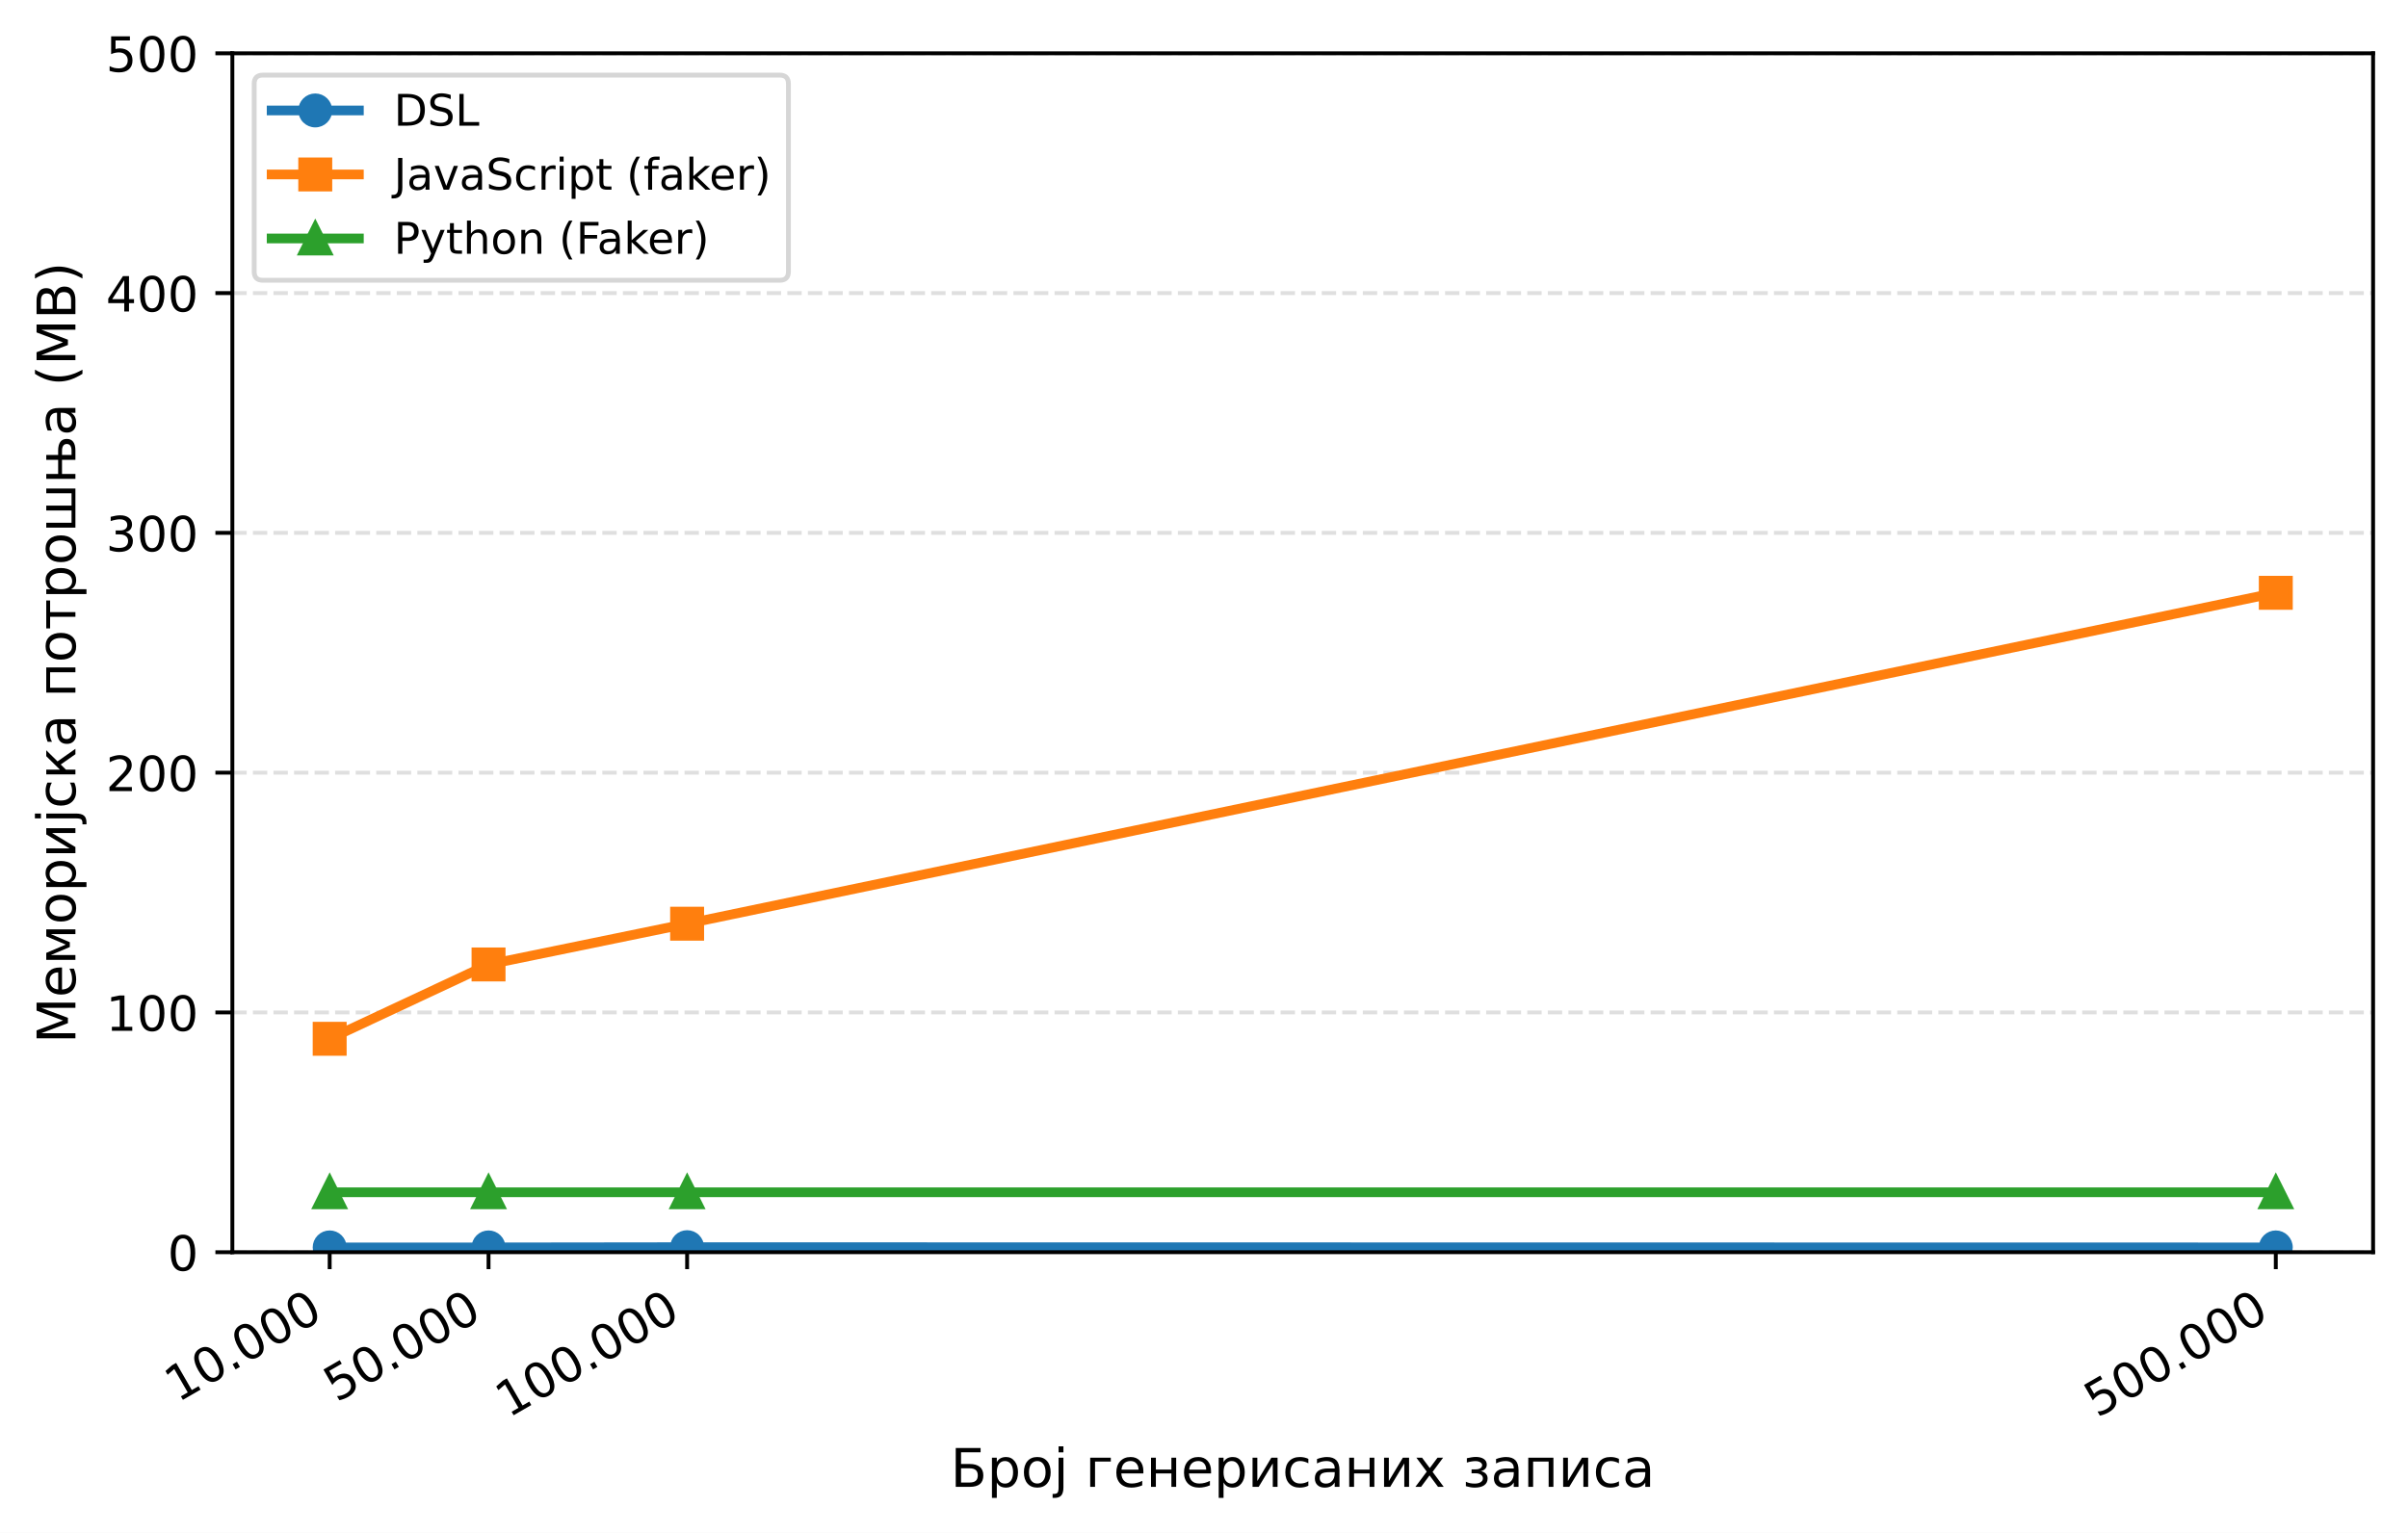
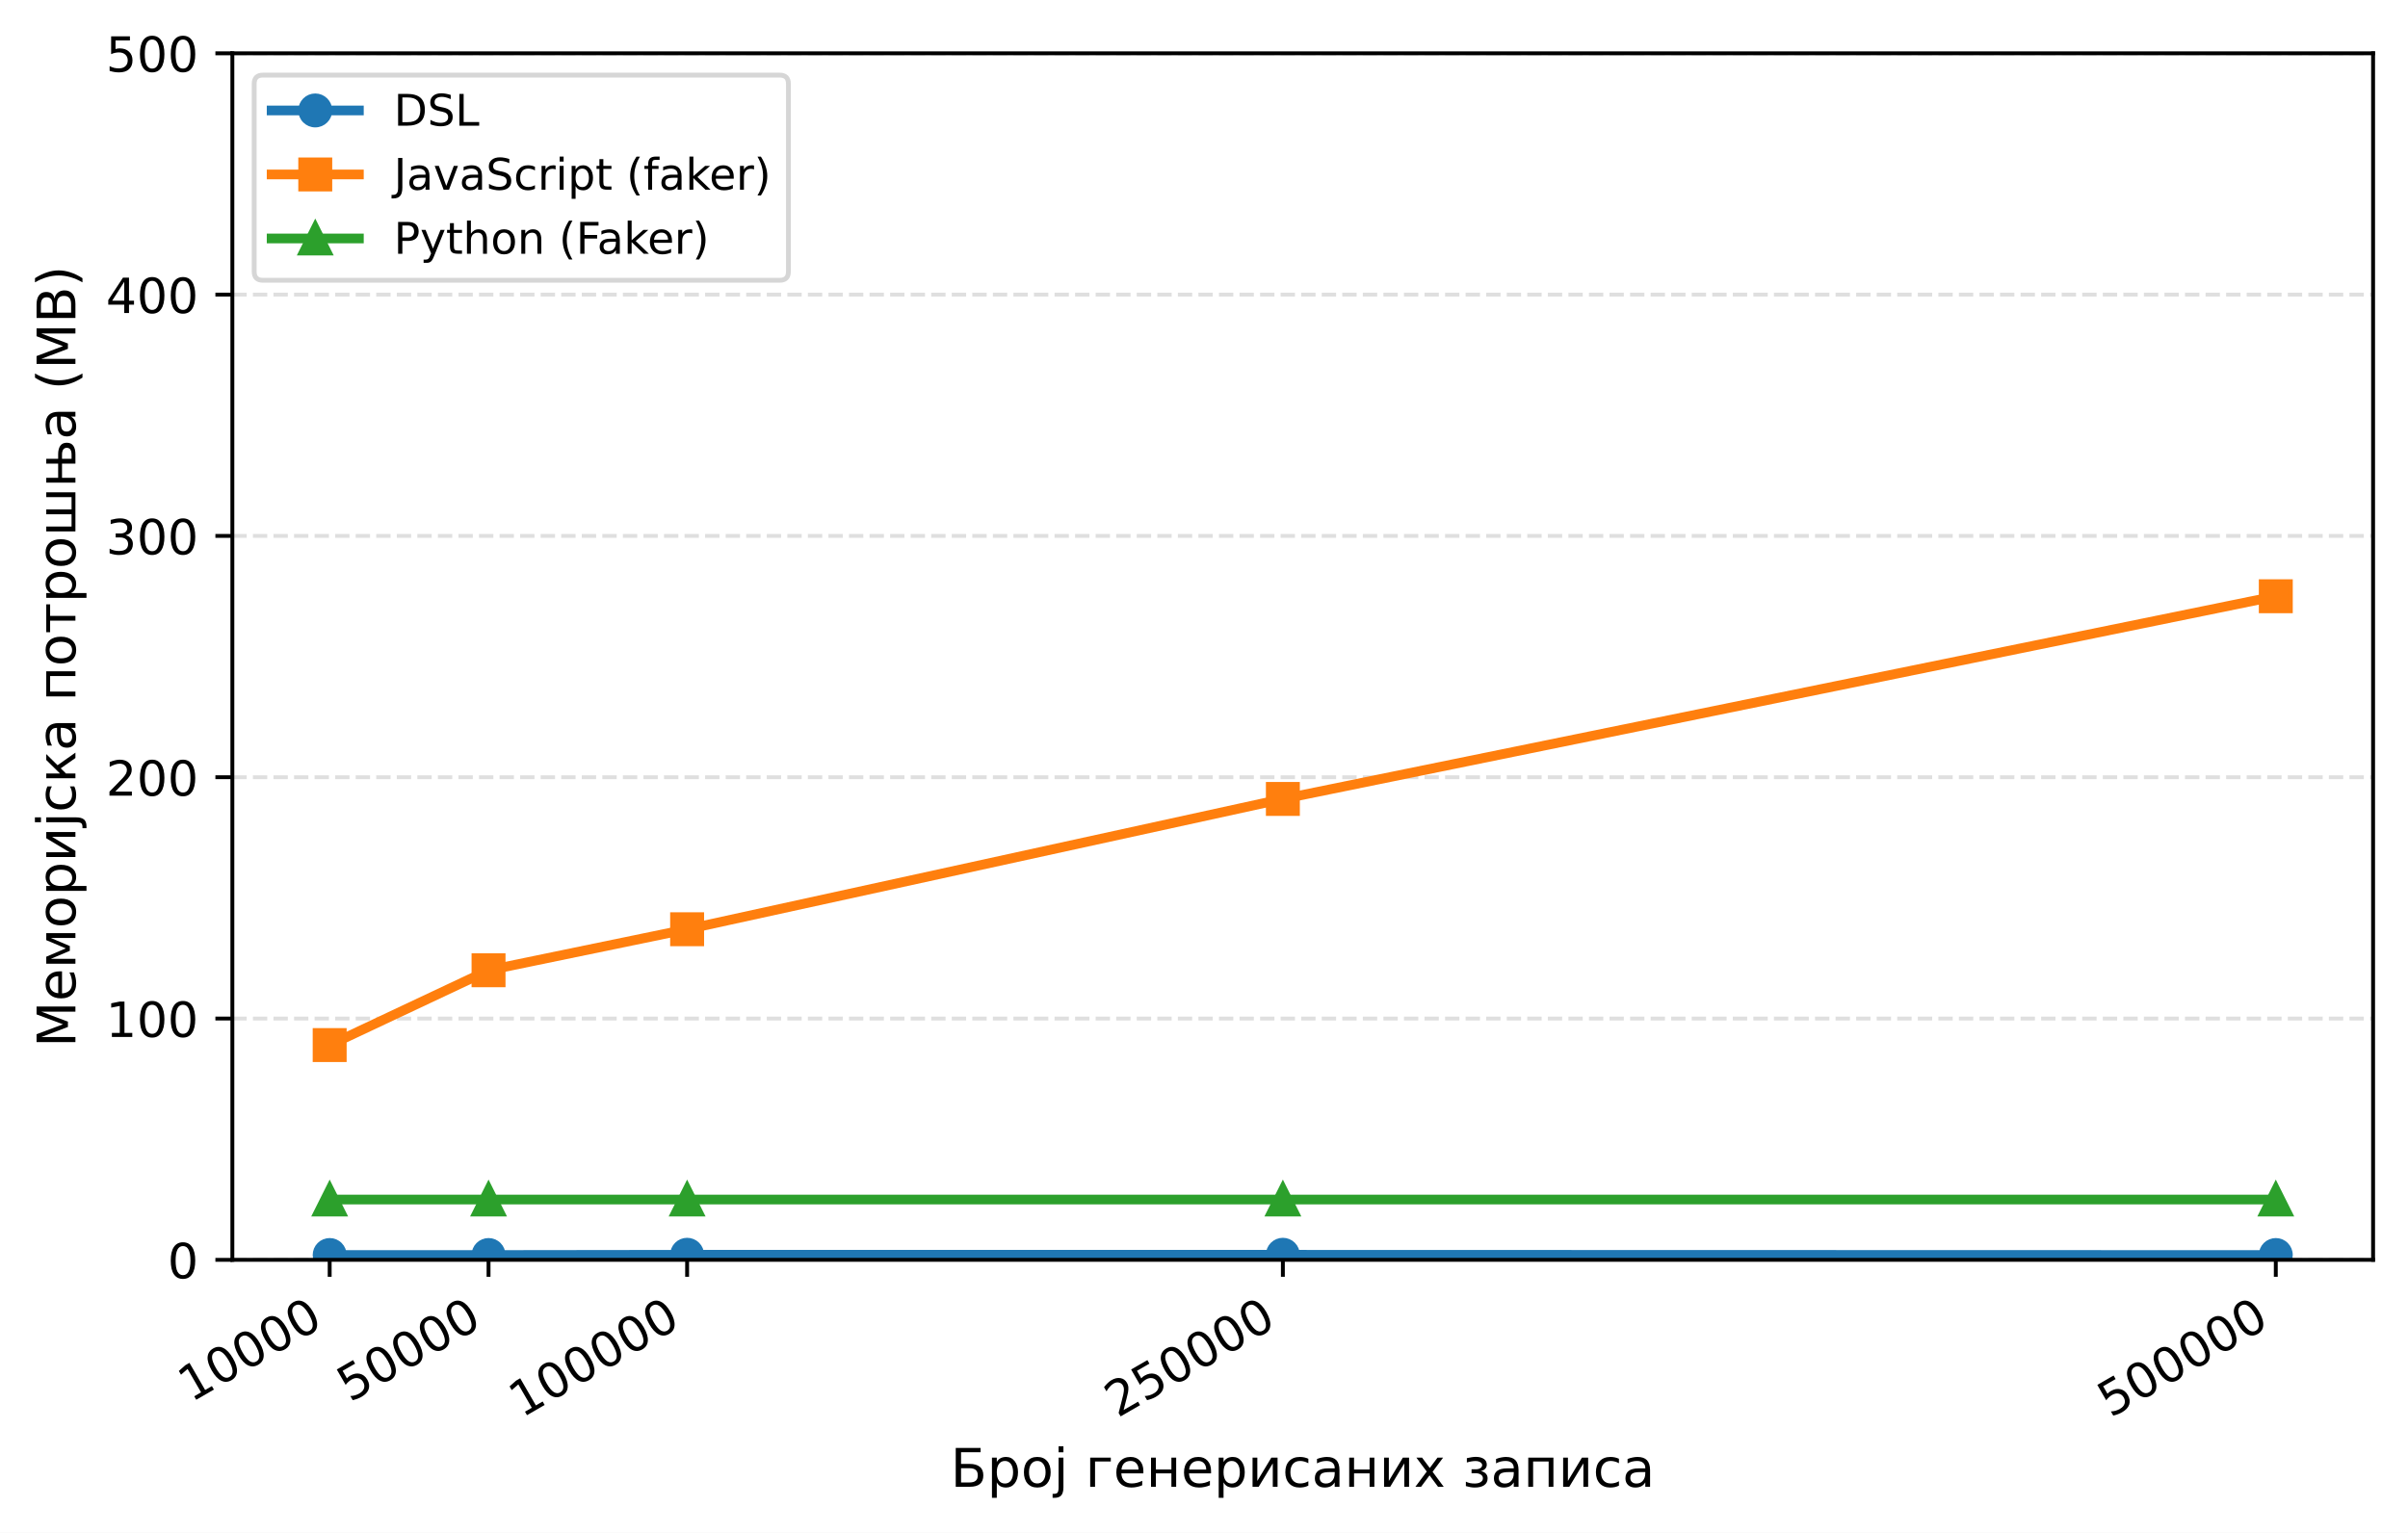
- <svg xmlns="http://www.w3.org/2000/svg" xmlns:xlink="http://www.w3.org/1999/xlink" width="496.732pt" height="316.282pt" viewBox="0 0 496.732 316.282" version="1.1">
+ <svg xmlns="http://www.w3.org/2000/svg" xmlns:xlink="http://www.w3.org/1999/xlink" width="496.732pt" height="316.268pt" viewBox="0 0 496.732 316.268" version="1.1">
  <defs>
    <style type="text/css">*{stroke-linejoin: round; stroke-linecap: butt}</style>
  </defs>
  <g id="figure_1">
    <g id="patch_1">
-       <path d="M 0 316.282  L 496.732 316.282  L 496.732 0  L 0 0  z " style="fill: #ffffff" />
+       <path d="M 0 316.268  L 496.732 316.268  L 496.732 0  L 0 0  z " style="fill: #ffffff" />
    </g>
    <g id="axes_1">
      <g id="patch_2">
-         <path d="M 47.933 258.378  L 489.532 258.378  L 489.532 10.999  L 47.933 10.999  z " style="fill: #ffffff" />
+         <path d="M 47.933 259.953  L 489.532 259.953  L 489.532 10.999  L 47.933 10.999  z " style="fill: #ffffff" />
      </g>
      <g id="matplotlib.axis_1">
        <g id="xtick_1">
          <g id="line2d_1">
            <defs>
-               <path id="m4bb132242c" d="M 0 0  L 0 3.5  " style="stroke: #000000; stroke-width: 0.8" />
+               <path id="mae38b523e9" d="M 0 0  L 0 3.5  " style="stroke: #000000; stroke-width: 0.8" />
            </defs>
            <g>
-               <use xlink:href="#m4bb132242c" x="68.006" y="258.378" style="stroke: #000000; stroke-width: 0.8" />
+               <use xlink:href="#mae38b523e9" x="68.006" y="259.953" style="stroke: #000000; stroke-width: 0.8" />
            </g>
          </g>
          <g id="text_1">
-             <text style="font-size: 10px; font-family: 'DejaVu Sans'" transform="translate(36.66349 289.4542) rotate(-30)">10.000</text>
+             <text style="font-size: 10px; font-family: 'DejaVu Sans'" transform="translate(39.41583 289.4401) rotate(-30)">10000</text>
          </g>
        </g>
        <g id="xtick_2">
          <g id="line2d_2">
            <g>
-               <use xlink:href="#m4bb132242c" x="100.778" y="258.378" style="stroke: #000000; stroke-width: 0.8" />
+               <use xlink:href="#mae38b523e9" x="100.778" y="259.953" style="stroke: #000000; stroke-width: 0.8" />
            </g>
          </g>
          <g id="text_2">
-             <text style="font-size: 10px; font-family: 'DejaVu Sans'" transform="translate(69.4352 289.4542) rotate(-30)">50.000</text>
+             <text style="font-size: 10px; font-family: 'DejaVu Sans'" transform="translate(72.18754 289.4401) rotate(-30)">50000</text>
          </g>
        </g>
        <g id="xtick_3">
          <g id="line2d_3">
            <g>
-               <use xlink:href="#m4bb132242c" x="141.742" y="258.378" style="stroke: #000000; stroke-width: 0.8" />
+               <use xlink:href="#mae38b523e9" x="141.742" y="259.953" style="stroke: #000000; stroke-width: 0.8" />
            </g>
          </g>
          <g id="text_3">
-             <text style="font-size: 10px; font-family: 'DejaVu Sans'" transform="translate(104.8897 292.6354) rotate(-30)">100.000</text>
+             <text style="font-size: 10px; font-family: 'DejaVu Sans'" transform="translate(107.6421 292.6214) rotate(-30)">100000</text>
          </g>
        </g>
        <g id="xtick_4">
          <g id="line2d_4">
            <g>
-               <use xlink:href="#m4bb132242c" x="469.46" y="258.378" style="stroke: #000000; stroke-width: 0.8" />
+               <use xlink:href="#mae38b523e9" x="264.636" y="259.953" style="stroke: #000000; stroke-width: 0.8" />
            </g>
          </g>
          <g id="text_4">
-             <text style="font-size: 10px; font-family: 'DejaVu Sans'" transform="translate(432.6068 292.6354) rotate(-30)">500.000</text>
-           </g>
-         </g>
-         <g id="text_5">
-           <text style="font-size: 11px; font-family: 'DejaVu Sans'; text-anchor: middle" x="268.733" y="306.795" transform="rotate(-0 268.7328 306.7948)">Број генерисаних записа</text>
+             <text style="font-size: 10px; font-family: 'DejaVu Sans'" transform="translate(230.536 292.6214) rotate(-30)">250000</text>
+           </g>
+         </g>
+         <g id="xtick_5">
+           <g id="line2d_5">
+             <g>
+               <use xlink:href="#mae38b523e9" x="469.46" y="259.953" style="stroke: #000000; stroke-width: 0.8" />
+             </g>
+           </g>
+           <g id="text_5">
+             <text style="font-size: 10px; font-family: 'DejaVu Sans'" transform="translate(435.3592 292.6214) rotate(-30)">500000</text>
+           </g>
+         </g>
+         <g id="text_6">
+           <text style="font-size: 11px; font-family: 'DejaVu Sans'; text-anchor: middle" x="268.733" y="306.781" transform="rotate(-0 268.7328 306.7807)">Број генерисаних записа</text>
        </g>
      </g>
      <g id="matplotlib.axis_2">
        <g id="ytick_1">
-           <g id="line2d_5">
-             <path d="M 47.933 258.378  L 489.532 258.378  " clip-path="url(#p1d17400a27)" style="fill: none; stroke-dasharray: 2.96,1.28; stroke-dashoffset: 0; stroke: #b0b0b0; stroke-opacity: 0.4; stroke-width: 0.8" />
-           </g>
          <g id="line2d_6">
+             <path d="M 47.933 259.953  L 489.532 259.953  " clip-path="url(#pb2643b35f8)" style="fill: none; stroke-dasharray: 2.96,1.28; stroke-dashoffset: 0; stroke: #b0b0b0; stroke-opacity: 0.4; stroke-width: 0.8" />
+           </g>
+           <g id="line2d_7">
            <defs>
-               <path id="m1cd2b9d901" d="M 0 0  L -3.5 0  " style="stroke: #000000; stroke-width: 0.8" />
+               <path id="m58fb4952c6" d="M 0 0  L -3.5 0  " style="stroke: #000000; stroke-width: 0.8" />
            </defs>
            <g>
-               <use xlink:href="#m1cd2b9d901" x="47.933" y="258.378" style="stroke: #000000; stroke-width: 0.8" />
-             </g>
-           </g>
-           <g id="text_6">
-             <text style="font-size: 10px; font-family: 'DejaVu Sans'; text-anchor: end" x="40.933" y="262.178" transform="rotate(-0 40.93344 262.1777)">0</text>
+               <use xlink:href="#m58fb4952c6" x="47.933" y="259.953" style="stroke: #000000; stroke-width: 0.8" />
+             </g>
+           </g>
+           <g id="text_7">
+             <text style="font-size: 10px; font-family: 'DejaVu Sans'; text-anchor: end" x="40.933" y="263.753" transform="rotate(-0 40.93344 263.7527)">0</text>
          </g>
        </g>
        <g id="ytick_2">
-           <g id="line2d_7">
-             <path d="M 47.933 208.903  L 489.532 208.903  " clip-path="url(#p1d17400a27)" style="fill: none; stroke-dasharray: 2.96,1.28; stroke-dashoffset: 0; stroke: #b0b0b0; stroke-opacity: 0.4; stroke-width: 0.8" />
-           </g>
          <g id="line2d_8">
-             <g>
-               <use xlink:href="#m1cd2b9d901" x="47.933" y="208.903" style="stroke: #000000; stroke-width: 0.8" />
-             </g>
-           </g>
-           <g id="text_7">
-             <text style="font-size: 10px; font-family: 'DejaVu Sans'; text-anchor: end" x="40.933" y="212.702" transform="rotate(-0 40.93344 212.7018)">100</text>
+             <path d="M 47.933 210.163  L 489.532 210.163  " clip-path="url(#pb2643b35f8)" style="fill: none; stroke-dasharray: 2.96,1.28; stroke-dashoffset: 0; stroke: #b0b0b0; stroke-opacity: 0.4; stroke-width: 0.8" />
+           </g>
+           <g id="line2d_9">
+             <g>
+               <use xlink:href="#m58fb4952c6" x="47.933" y="210.163" style="stroke: #000000; stroke-width: 0.8" />
+             </g>
+           </g>
+           <g id="text_8">
+             <text style="font-size: 10px; font-family: 'DejaVu Sans'; text-anchor: end" x="40.933" y="213.962" transform="rotate(-0 40.93344 213.9618)">100</text>
          </g>
        </g>
        <g id="ytick_3">
-           <g id="line2d_9">
-             <path d="M 47.933 159.427  L 489.532 159.427  " clip-path="url(#p1d17400a27)" style="fill: none; stroke-dasharray: 2.96,1.28; stroke-dashoffset: 0; stroke: #b0b0b0; stroke-opacity: 0.4; stroke-width: 0.8" />
-           </g>
          <g id="line2d_10">
-             <g>
-               <use xlink:href="#m1cd2b9d901" x="47.933" y="159.427" style="stroke: #000000; stroke-width: 0.8" />
-             </g>
-           </g>
-           <g id="text_8">
-             <text style="font-size: 10px; font-family: 'DejaVu Sans'; text-anchor: end" x="40.933" y="163.226" transform="rotate(-0 40.93344 163.226)">200</text>
+             <path d="M 47.933 160.372  L 489.532 160.372  " clip-path="url(#pb2643b35f8)" style="fill: none; stroke-dasharray: 2.96,1.28; stroke-dashoffset: 0; stroke: #b0b0b0; stroke-opacity: 0.4; stroke-width: 0.8" />
+           </g>
+           <g id="line2d_11">
+             <g>
+               <use xlink:href="#m58fb4952c6" x="47.933" y="160.372" style="stroke: #000000; stroke-width: 0.8" />
+             </g>
+           </g>
+           <g id="text_9">
+             <text style="font-size: 10px; font-family: 'DejaVu Sans'; text-anchor: end" x="40.933" y="164.171" transform="rotate(-0 40.93344 164.171)">200</text>
          </g>
        </g>
        <g id="ytick_4">
-           <g id="line2d_11">
-             <path d="M 47.933 109.951  L 489.532 109.951  " clip-path="url(#p1d17400a27)" style="fill: none; stroke-dasharray: 2.96,1.28; stroke-dashoffset: 0; stroke: #b0b0b0; stroke-opacity: 0.4; stroke-width: 0.8" />
-           </g>
          <g id="line2d_12">
-             <g>
-               <use xlink:href="#m1cd2b9d901" x="47.933" y="109.951" style="stroke: #000000; stroke-width: 0.8" />
-             </g>
-           </g>
-           <g id="text_9">
-             <text style="font-size: 10px; font-family: 'DejaVu Sans'; text-anchor: end" x="40.933" y="113.75" transform="rotate(-0 40.93344 113.7501)">300</text>
+             <path d="M 47.933 110.581  L 489.532 110.581  " clip-path="url(#pb2643b35f8)" style="fill: none; stroke-dasharray: 2.96,1.28; stroke-dashoffset: 0; stroke: #b0b0b0; stroke-opacity: 0.4; stroke-width: 0.8" />
+           </g>
+           <g id="line2d_13">
+             <g>
+               <use xlink:href="#m58fb4952c6" x="47.933" y="110.581" style="stroke: #000000; stroke-width: 0.8" />
+             </g>
+           </g>
+           <g id="text_10">
+             <text style="font-size: 10px; font-family: 'DejaVu Sans'; text-anchor: end" x="40.933" y="114.38" transform="rotate(-0 40.93344 114.3801)">300</text>
          </g>
        </g>
        <g id="ytick_5">
-           <g id="line2d_13">
-             <path d="M 47.933 60.475  L 489.532 60.475  " clip-path="url(#p1d17400a27)" style="fill: none; stroke-dasharray: 2.96,1.28; stroke-dashoffset: 0; stroke: #b0b0b0; stroke-opacity: 0.4; stroke-width: 0.8" />
-           </g>
          <g id="line2d_14">
-             <g>
-               <use xlink:href="#m1cd2b9d901" x="47.933" y="60.475" style="stroke: #000000; stroke-width: 0.8" />
-             </g>
-           </g>
-           <g id="text_10">
-             <text style="font-size: 10px; font-family: 'DejaVu Sans'; text-anchor: end" x="40.933" y="64.274" transform="rotate(-0 40.93344 64.27428)">400</text>
+             <path d="M 47.933 60.79  L 489.532 60.79  " clip-path="url(#pb2643b35f8)" style="fill: none; stroke-dasharray: 2.96,1.28; stroke-dashoffset: 0; stroke: #b0b0b0; stroke-opacity: 0.4; stroke-width: 0.8" />
+           </g>
+           <g id="line2d_15">
+             <g>
+               <use xlink:href="#m58fb4952c6" x="47.933" y="60.79" style="stroke: #000000; stroke-width: 0.8" />
+             </g>
+           </g>
+           <g id="text_11">
+             <text style="font-size: 10px; font-family: 'DejaVu Sans'; text-anchor: end" x="40.933" y="64.589" transform="rotate(-0 40.93344 64.58928)">400</text>
          </g>
        </g>
        <g id="ytick_6">
-           <g id="line2d_15">
-             <path d="M 47.933 10.999  L 489.532 10.999  " clip-path="url(#p1d17400a27)" style="fill: none; stroke-dasharray: 2.96,1.28; stroke-dashoffset: 0; stroke: #b0b0b0; stroke-opacity: 0.4; stroke-width: 0.8" />
-           </g>
          <g id="line2d_16">
-             <g>
-               <use xlink:href="#m1cd2b9d901" x="47.933" y="10.999" style="stroke: #000000; stroke-width: 0.8" />
-             </g>
-           </g>
-           <g id="text_11">
+             <path d="M 47.933 10.999  L 489.532 10.999  " clip-path="url(#pb2643b35f8)" style="fill: none; stroke-dasharray: 2.96,1.28; stroke-dashoffset: 0; stroke: #b0b0b0; stroke-opacity: 0.4; stroke-width: 0.8" />
+           </g>
+           <g id="line2d_17">
+             <g>
+               <use xlink:href="#m58fb4952c6" x="47.933" y="10.999" style="stroke: #000000; stroke-width: 0.8" />
+             </g>
+           </g>
+           <g id="text_12">
            <text style="font-size: 10px; font-family: 'DejaVu Sans'; text-anchor: end" x="40.933" y="14.798" transform="rotate(-0 40.93344 14.79844)">500</text>
          </g>
        </g>
-         <g id="text_12">
-           <text style="font-size: 11px; font-family: 'DejaVu Sans'; text-anchor: middle" x="15.558" y="134.689" transform="rotate(-90 15.55828 134.6888)">Меморијска потрошња (MB)</text>
-         </g>
-       </g>
-       <g id="line2d_17">
-         <path d="M 68.006 257.389  L 100.778 257.389  L 141.742 257.339  L 469.46 257.389  " clip-path="url(#p1d17400a27)" style="fill: none; stroke: #1f77b4; stroke-width: 2; stroke-linecap: square" />
+         <g id="text_13">
+           <text style="font-size: 11px; font-family: 'DejaVu Sans'; text-anchor: middle" x="15.558" y="135.476" transform="rotate(-90 15.55828 135.4763)">Меморијска потрошња (MB)</text>
+         </g>
+       </g>
+       <g id="line2d_18">
+         <path d="M 68.006 258.958  L 100.778 258.958  L 141.742 258.908  L 264.636 258.908  L 469.46 258.958  " clip-path="url(#pb2643b35f8)" style="fill: none; stroke: #1f77b4; stroke-width: 2; stroke-linecap: square" />
        <defs>
-           <path id="m4e80ccad0c" d="M 0 3  C 0.796 3 1.559 2.684 2.121 2.121  C 2.684 1.559 3 0.796 3 0  C 3 -0.796 2.684 -1.559 2.121 -2.121  C 1.559 -2.684 0.796 -3 0 -3  C -0.796 -3 -1.559 -2.684 -2.121 -2.121  C -2.684 -1.559 -3 -0.796 -3 0  C -3 0.796 -2.684 1.559 -2.121 2.121  C -1.559 2.684 -0.796 3 0 3  z " style="stroke: #1f77b4" />
+           <path id="mbff03bd14b" d="M 0 3  C 0.796 3 1.559 2.684 2.121 2.121  C 2.684 1.559 3 0.796 3 0  C 3 -0.796 2.684 -1.559 2.121 -2.121  C 1.559 -2.684 0.796 -3 0 -3  C -0.796 -3 -1.559 -2.684 -2.121 -2.121  C -2.684 -1.559 -3 -0.796 -3 0  C -3 0.796 -2.684 1.559 -2.121 2.121  C -1.559 2.684 -0.796 3 0 3  z " style="stroke: #1f77b4" />
        </defs>
-         <g clip-path="url(#p1d17400a27)">
-           <use xlink:href="#m4e80ccad0c" x="68.006" y="257.389" style="fill: #1f77b4; stroke: #1f77b4" />
-           <use xlink:href="#m4e80ccad0c" x="100.778" y="257.389" style="fill: #1f77b4; stroke: #1f77b4" />
-           <use xlink:href="#m4e80ccad0c" x="141.742" y="257.339" style="fill: #1f77b4; stroke: #1f77b4" />
-           <use xlink:href="#m4e80ccad0c" x="469.46" y="257.389" style="fill: #1f77b4; stroke: #1f77b4" />
-         </g>
-       </g>
-       <g id="line2d_18">
-         <path d="M 68.006 214.345  L 100.778 199.007  L 141.742 190.597  L 469.46 122.32  " clip-path="url(#p1d17400a27)" style="fill: none; stroke: #ff7f0e; stroke-width: 2; stroke-linecap: square" />
+         <g clip-path="url(#pb2643b35f8)">
+           <use xlink:href="#mbff03bd14b" x="68.006" y="258.958" style="fill: #1f77b4; stroke: #1f77b4" />
+           <use xlink:href="#mbff03bd14b" x="100.778" y="258.958" style="fill: #1f77b4; stroke: #1f77b4" />
+           <use xlink:href="#mbff03bd14b" x="141.742" y="258.908" style="fill: #1f77b4; stroke: #1f77b4" />
+           <use xlink:href="#mbff03bd14b" x="264.636" y="258.908" style="fill: #1f77b4; stroke: #1f77b4" />
+           <use xlink:href="#mbff03bd14b" x="469.46" y="258.958" style="fill: #1f77b4; stroke: #1f77b4" />
+         </g>
+       </g>
+       <g id="line2d_19">
+         <path d="M 68.006 215.64  L 100.778 200.204  L 141.742 191.74  L 264.636 164.853  L 469.46 123.029  " clip-path="url(#pb2643b35f8)" style="fill: none; stroke: #ff7f0e; stroke-width: 2; stroke-linecap: square" />
        <defs>
-           <path id="m70d059969f" d="M -3 3  L 3 3  L 3 -3  L -3 -3  z " style="stroke: #ff7f0e; stroke-linejoin: miter" />
+           <path id="m04f625665b" d="M -3 3  L 3 3  L 3 -3  L -3 -3  z " style="stroke: #ff7f0e; stroke-linejoin: miter" />
        </defs>
-         <g clip-path="url(#p1d17400a27)">
-           <use xlink:href="#m70d059969f" x="68.006" y="214.345" style="fill: #ff7f0e; stroke: #ff7f0e; stroke-linejoin: miter" />
-           <use xlink:href="#m70d059969f" x="100.778" y="199.007" style="fill: #ff7f0e; stroke: #ff7f0e; stroke-linejoin: miter" />
-           <use xlink:href="#m70d059969f" x="141.742" y="190.597" style="fill: #ff7f0e; stroke: #ff7f0e; stroke-linejoin: miter" />
-           <use xlink:href="#m70d059969f" x="469.46" y="122.32" style="fill: #ff7f0e; stroke: #ff7f0e; stroke-linejoin: miter" />
-         </g>
-       </g>
-       <g id="line2d_19">
-         <path d="M 68.006 246.009  L 100.778 246.009  L 141.742 246.009  L 469.46 246.009  " clip-path="url(#p1d17400a27)" style="fill: none; stroke: #2ca02c; stroke-width: 2; stroke-linecap: square" />
+         <g clip-path="url(#pb2643b35f8)">
+           <use xlink:href="#m04f625665b" x="68.006" y="215.64" style="fill: #ff7f0e; stroke: #ff7f0e; stroke-linejoin: miter" />
+           <use xlink:href="#m04f625665b" x="100.778" y="200.204" style="fill: #ff7f0e; stroke: #ff7f0e; stroke-linejoin: miter" />
+           <use xlink:href="#m04f625665b" x="141.742" y="191.74" style="fill: #ff7f0e; stroke: #ff7f0e; stroke-linejoin: miter" />
+           <use xlink:href="#m04f625665b" x="264.636" y="164.853" style="fill: #ff7f0e; stroke: #ff7f0e; stroke-linejoin: miter" />
+           <use xlink:href="#m04f625665b" x="469.46" y="123.029" style="fill: #ff7f0e; stroke: #ff7f0e; stroke-linejoin: miter" />
+         </g>
+       </g>
+       <g id="line2d_20">
+         <path d="M 68.006 247.506  L 100.778 247.506  L 141.742 247.506  L 264.636 247.506  L 469.46 247.506  " clip-path="url(#pb2643b35f8)" style="fill: none; stroke: #2ca02c; stroke-width: 2; stroke-linecap: square" />
        <defs>
-           <path id="m52b391e154" d="M 0 -3  L -3 3  L 3 3  z " style="stroke: #2ca02c; stroke-linejoin: miter" />
+           <path id="m9505aa4ccd" d="M 0 -3  L -3 3  L 3 3  z " style="stroke: #2ca02c; stroke-linejoin: miter" />
        </defs>
-         <g clip-path="url(#p1d17400a27)">
-           <use xlink:href="#m52b391e154" x="68.006" y="246.009" style="fill: #2ca02c; stroke: #2ca02c; stroke-linejoin: miter" />
-           <use xlink:href="#m52b391e154" x="100.778" y="246.009" style="fill: #2ca02c; stroke: #2ca02c; stroke-linejoin: miter" />
-           <use xlink:href="#m52b391e154" x="141.742" y="246.009" style="fill: #2ca02c; stroke: #2ca02c; stroke-linejoin: miter" />
-           <use xlink:href="#m52b391e154" x="469.46" y="246.009" style="fill: #2ca02c; stroke: #2ca02c; stroke-linejoin: miter" />
+         <g clip-path="url(#pb2643b35f8)">
+           <use xlink:href="#m9505aa4ccd" x="68.006" y="247.506" style="fill: #2ca02c; stroke: #2ca02c; stroke-linejoin: miter" />
+           <use xlink:href="#m9505aa4ccd" x="100.778" y="247.506" style="fill: #2ca02c; stroke: #2ca02c; stroke-linejoin: miter" />
+           <use xlink:href="#m9505aa4ccd" x="141.742" y="247.506" style="fill: #2ca02c; stroke: #2ca02c; stroke-linejoin: miter" />
+           <use xlink:href="#m9505aa4ccd" x="264.636" y="247.506" style="fill: #2ca02c; stroke: #2ca02c; stroke-linejoin: miter" />
+           <use xlink:href="#m9505aa4ccd" x="469.46" y="247.506" style="fill: #2ca02c; stroke: #2ca02c; stroke-linejoin: miter" />
        </g>
      </g>
      <g id="patch_3">
-         <path d="M 47.933 258.378  L 47.933 10.999  " style="fill: none; stroke: #000000; stroke-width: 0.8; stroke-linejoin: miter; stroke-linecap: square" />
+         <path d="M 47.933 259.953  L 47.933 10.999  " style="fill: none; stroke: #000000; stroke-width: 0.8; stroke-linejoin: miter; stroke-linecap: square" />
      </g>
      <g id="patch_4">
-         <path d="M 489.532 258.378  L 489.532 10.999  " style="fill: none; stroke: #000000; stroke-width: 0.8; stroke-linejoin: miter; stroke-linecap: square" />
+         <path d="M 489.532 259.953  L 489.532 10.999  " style="fill: none; stroke: #000000; stroke-width: 0.8; stroke-linejoin: miter; stroke-linecap: square" />
      </g>
      <g id="patch_5">
-         <path d="M 47.933 258.378  L 489.532 258.378  " style="fill: none; stroke: #000000; stroke-width: 0.8; stroke-linejoin: miter; stroke-linecap: square" />
+         <path d="M 47.933 259.953  L 489.532 259.953  " style="fill: none; stroke: #000000; stroke-width: 0.8; stroke-linejoin: miter; stroke-linecap: square" />
      </g>
      <g id="patch_6">
        <path d="M 47.933 10.999  L 489.532 10.999  " style="fill: none; stroke: #000000; stroke-width: 0.8; stroke-linejoin: miter; stroke-linecap: square" />
      </g>
      <g id="legend_1">
        <g id="patch_7">
          <path d="M 54.233 57.83  L 160.84 57.83  Q 162.64 57.83 162.64 56.03  L 162.64 17.299  Q 162.64 15.499 160.84 15.499  L 54.233 15.499  Q 52.433 15.499 52.433 17.299  L 52.433 56.03  Q 52.433 57.83 54.233 57.83  z " style="fill: #ffffff; opacity: 0.8; stroke: #cccccc; stroke-linejoin: miter" />
        </g>
-         <g id="line2d_20">
+         <g id="line2d_21">
          <path d="M 56.033 22.788  L 65.033 22.788  L 74.033 22.788  " style="fill: none; stroke: #1f77b4; stroke-width: 2; stroke-linecap: square" />
          <g>
-             <use xlink:href="#m4e80ccad0c" x="65.033" y="22.788" style="fill: #1f77b4; stroke: #1f77b4" />
-           </g>
-         </g>
-         <g id="text_13">
+             <use xlink:href="#mbff03bd14b" x="65.033" y="22.788" style="fill: #1f77b4; stroke: #1f77b4" />
+           </g>
+         </g>
+         <g id="text_14">
          <text style="font-size: 9px; font-family: 'DejaVu Sans'; text-anchor: start" x="81.233" y="25.938" transform="rotate(-0 81.23344 25.93781)">DSL</text>
        </g>
-         <g id="line2d_21">
+         <g id="line2d_22">
          <path d="M 56.033 35.998  L 65.033 35.998  L 74.033 35.998  " style="fill: none; stroke: #ff7f0e; stroke-width: 2; stroke-linecap: square" />
          <g>
-             <use xlink:href="#m70d059969f" x="65.033" y="35.998" style="fill: #ff7f0e; stroke: #ff7f0e; stroke-linejoin: miter" />
-           </g>
-         </g>
-         <g id="text_14">
+             <use xlink:href="#m04f625665b" x="65.033" y="35.998" style="fill: #ff7f0e; stroke: #ff7f0e; stroke-linejoin: miter" />
+           </g>
+         </g>
+         <g id="text_15">
          <text style="font-size: 9px; font-family: 'DejaVu Sans'; text-anchor: start" x="81.233" y="39.148" transform="rotate(-0 81.23344 39.14813)">JavaScript (faker)</text>
        </g>
-         <g id="line2d_22">
+         <g id="line2d_23">
          <path d="M 56.033 49.208  L 65.033 49.208  L 74.033 49.208  " style="fill: none; stroke: #2ca02c; stroke-width: 2; stroke-linecap: square" />
          <g>
-             <use xlink:href="#m52b391e154" x="65.033" y="49.208" style="fill: #2ca02c; stroke: #2ca02c; stroke-linejoin: miter" />
-           </g>
-         </g>
-         <g id="text_15">
+             <use xlink:href="#m9505aa4ccd" x="65.033" y="49.208" style="fill: #2ca02c; stroke: #2ca02c; stroke-linejoin: miter" />
+           </g>
+         </g>
+         <g id="text_16">
          <text style="font-size: 9px; font-family: 'DejaVu Sans'; text-anchor: start" x="81.233" y="52.358" transform="rotate(-0 81.23344 52.35844)">Python (Faker)</text>
        </g>
      </g>
    </g>
  </g>
  <defs>
-     <clipPath id="p1d17400a27">
-       <rect x="47.933" y="10.999" width="441.599" height="247.379" />
+     <clipPath id="pb2643b35f8">
+       <rect x="47.933" y="10.999" width="441.599" height="248.954" />
    </clipPath>
  </defs>
</svg>
